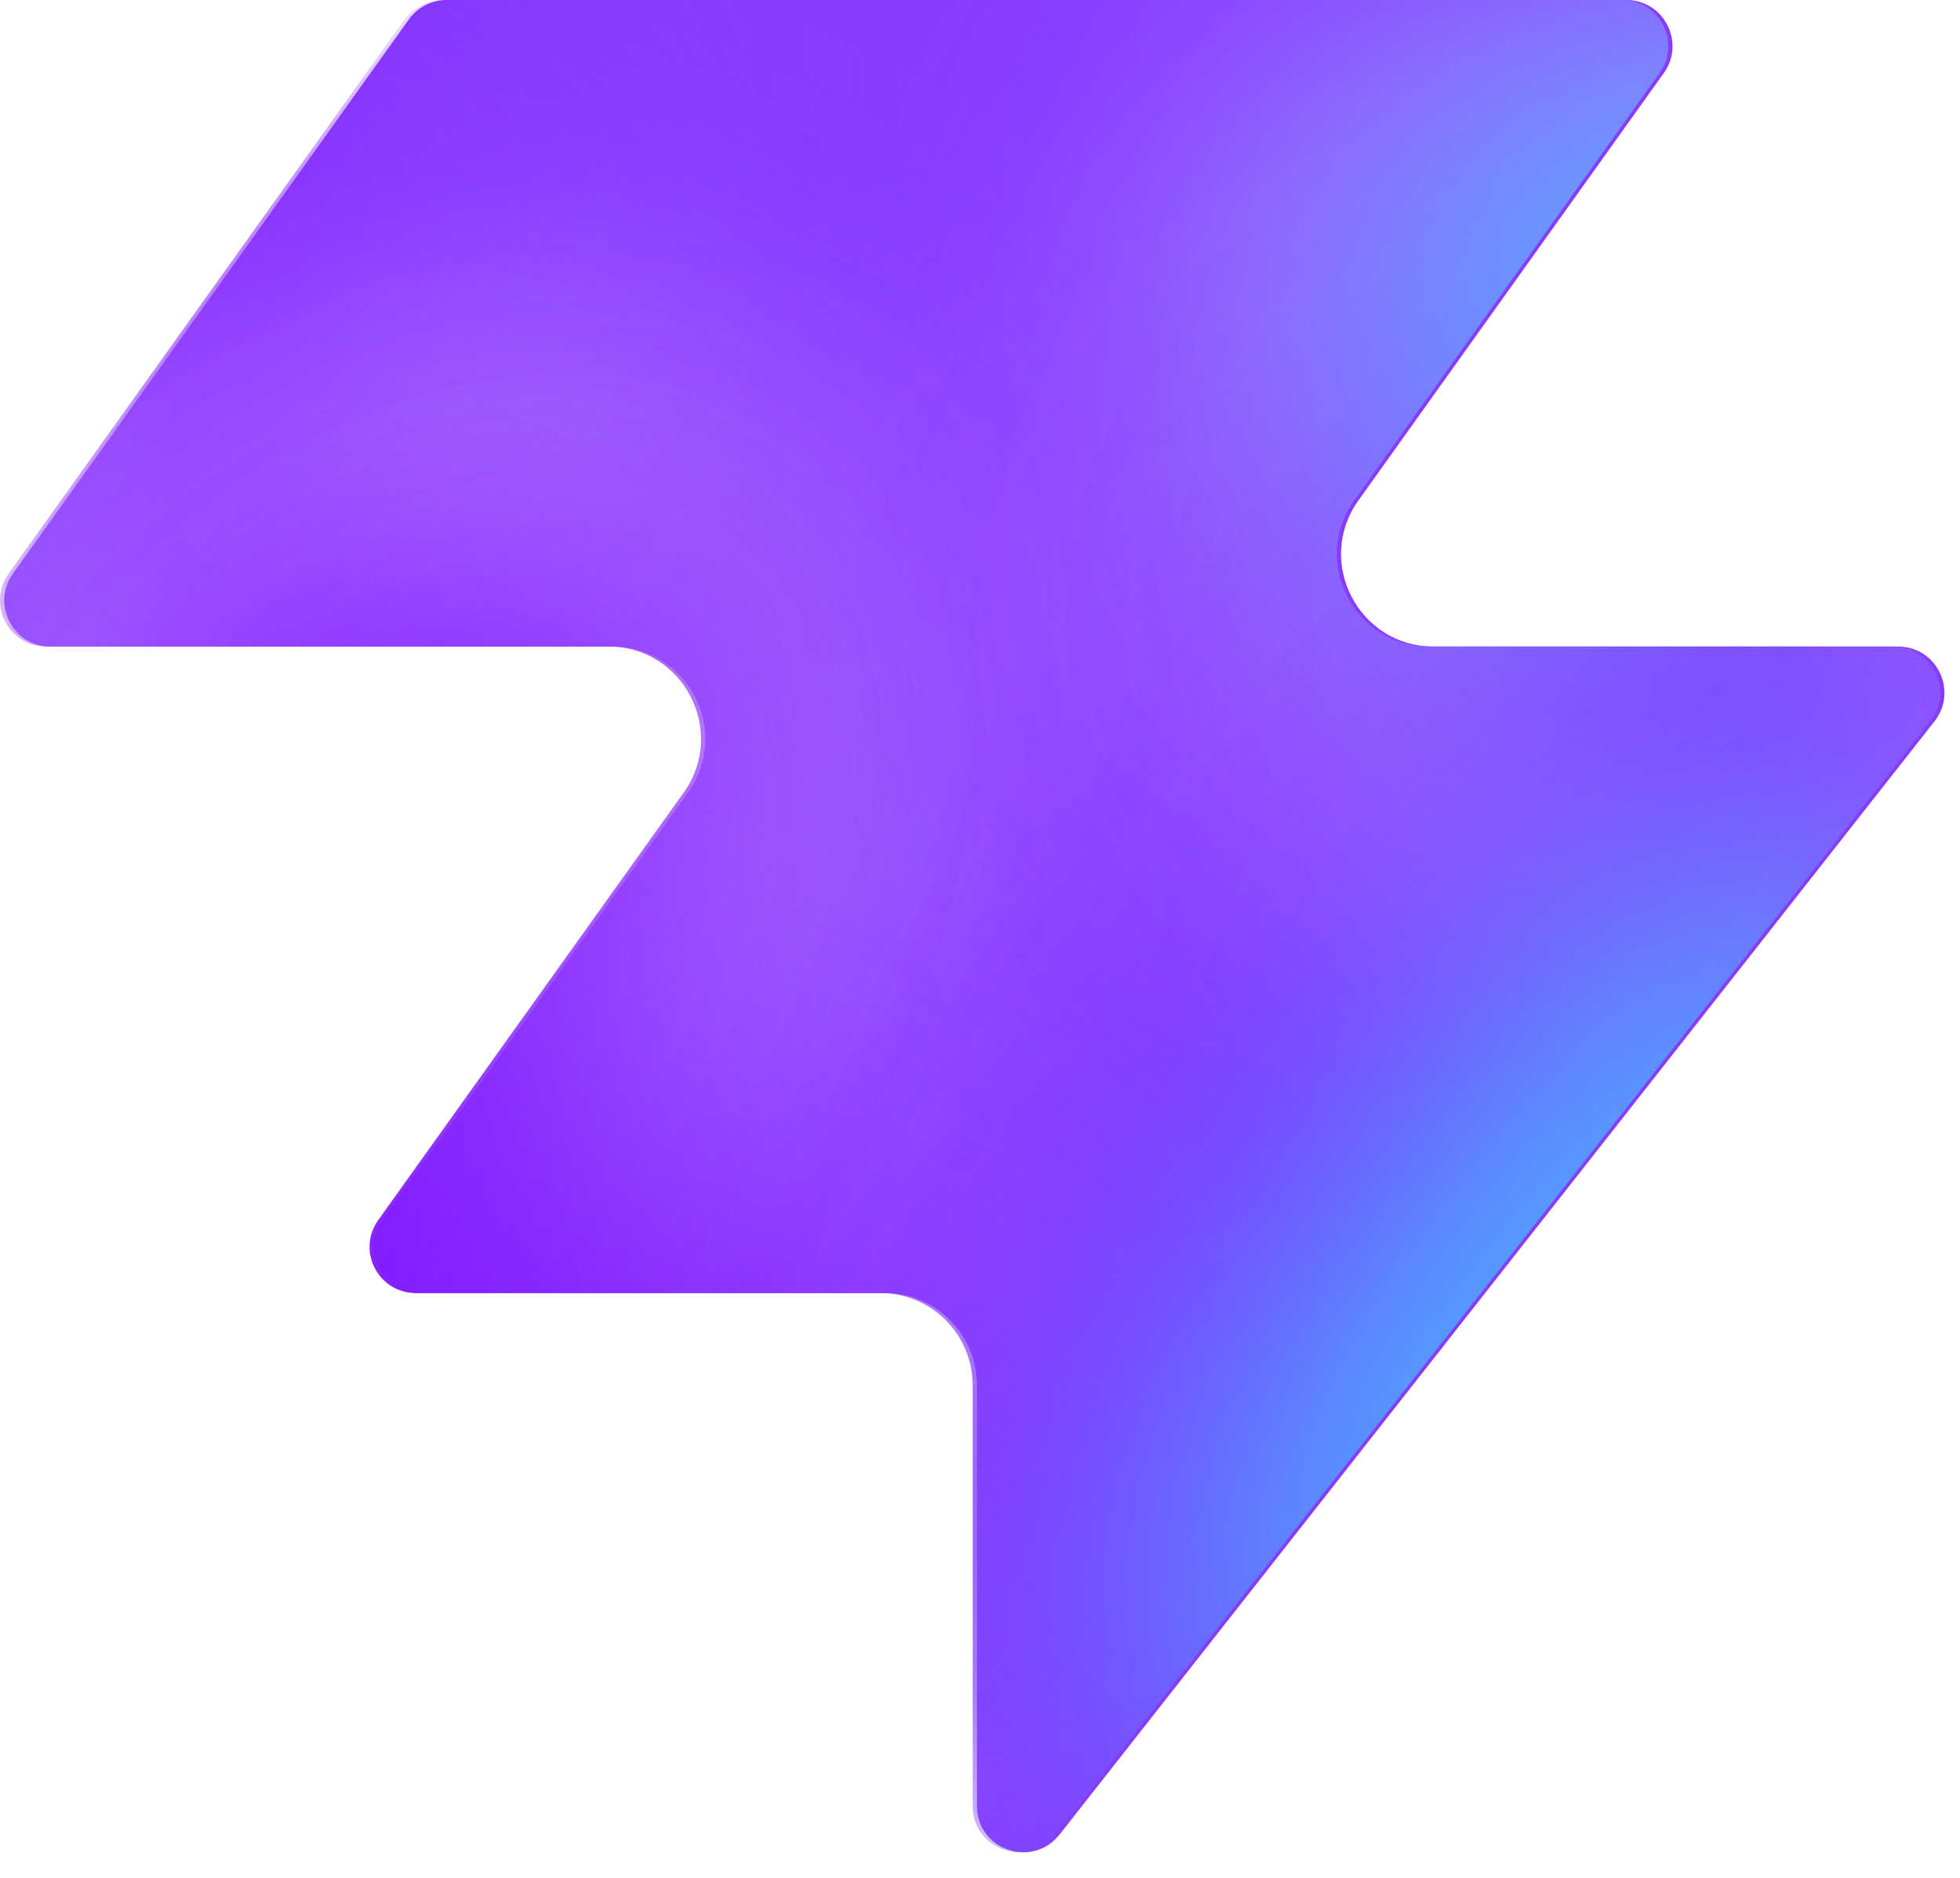
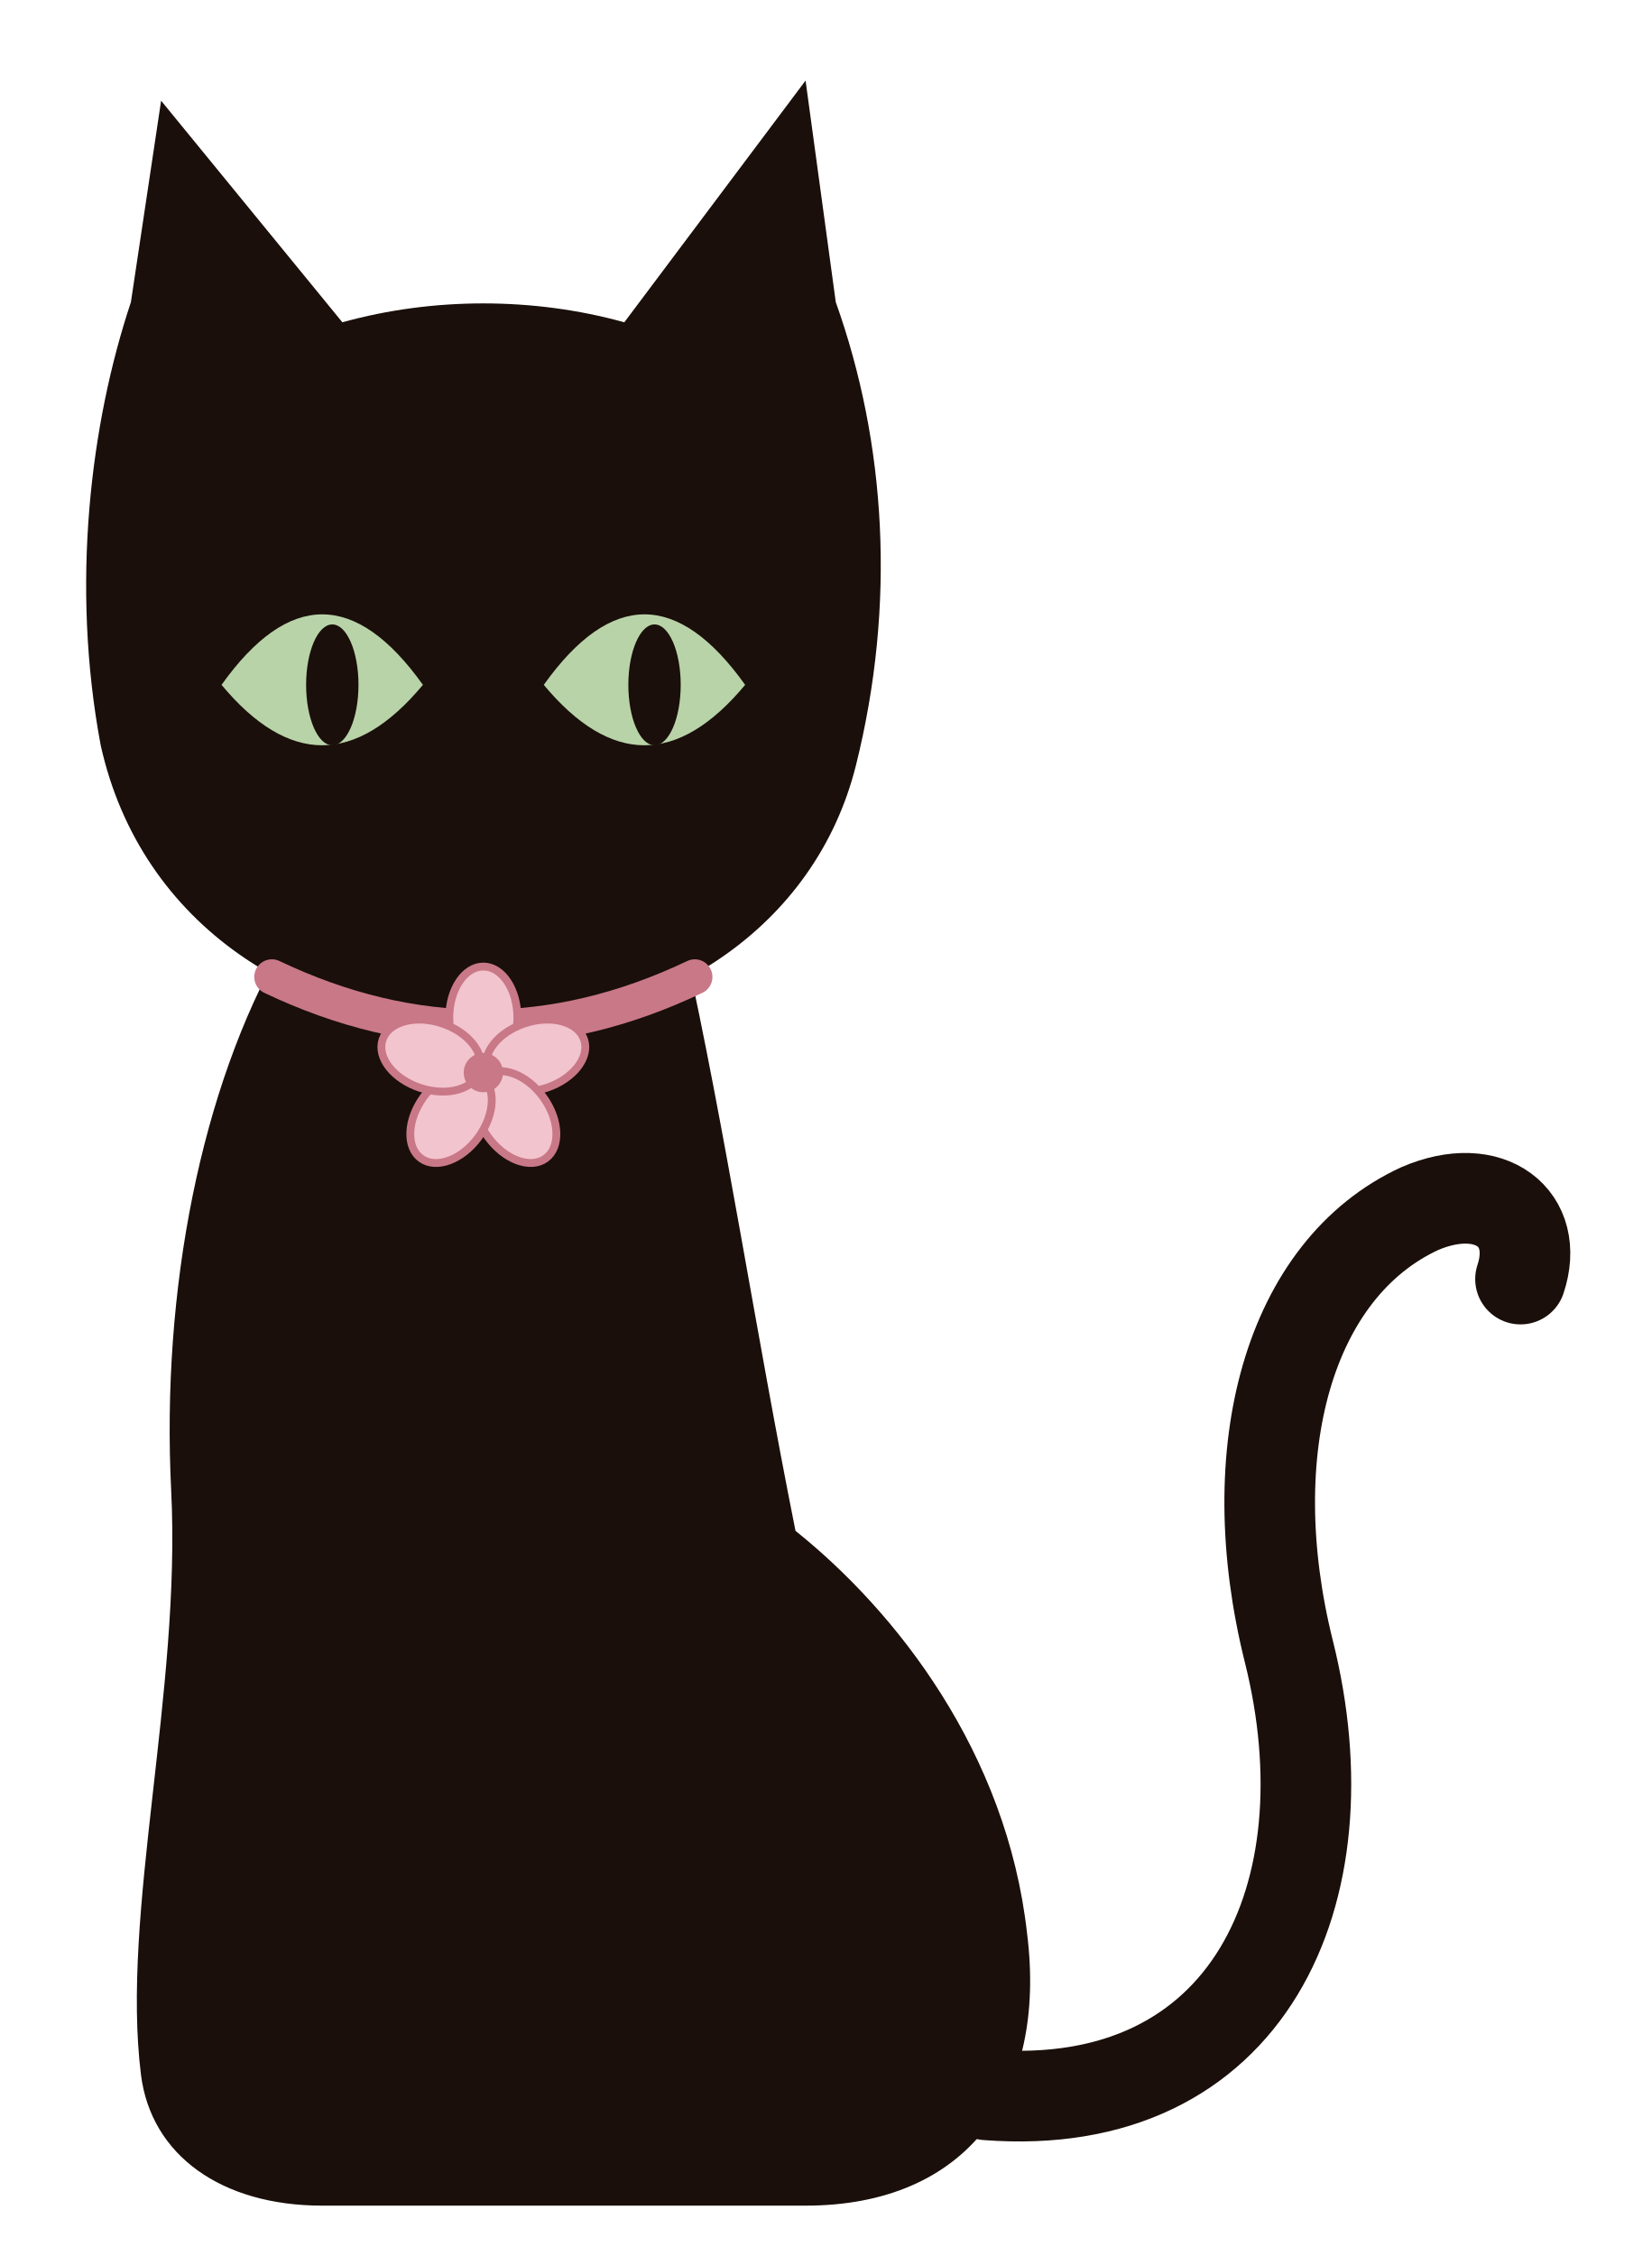
- <svg xmlns="http://www.w3.org/2000/svg" width="48" height="46" fill="none" viewBox="0 0 48 46">
-   <path fill="#863bff" d="M25.946 44.938c-.664.845-2.021.375-2.021-.698V33.937a2.26 2.26 0 0 0-2.262-2.262H10.287c-.92 0-1.456-1.04-.92-1.788l7.48-10.471c1.07-1.497 0-3.578-1.842-3.578H1.237c-.92 0-1.456-1.04-.92-1.788L10.013.474c.214-.297.556-.474.92-.474h28.894c.92 0 1.456 1.04.92 1.788l-7.48 10.471c-1.07 1.498 0 3.579 1.842 3.579h11.377c.943 0 1.473 1.088.89 1.83L25.947 44.94z" style="fill:#863bff;fill:color(display-p3 .525 .23 1);fill-opacity:1" />
-   <mask id="a" width="48" height="46" x="0" y="0" maskUnits="userSpaceOnUse" style="mask-type:alpha">
-     <path fill="#000" d="M25.842 44.938c-.664.844-2.021.375-2.021-.698V33.937a2.26 2.26 0 0 0-2.262-2.262H10.183c-.92 0-1.456-1.04-.92-1.788l7.48-10.471c1.07-1.498 0-3.579-1.842-3.579H1.133c-.92 0-1.456-1.04-.92-1.787L9.91.473c.214-.297.556-.474.92-.474h28.894c.92 0 1.456 1.04.92 1.788l-7.48 10.471c-1.07 1.498 0 3.578 1.842 3.578h11.377c.943 0 1.473 1.088.89 1.832L25.843 44.94z" style="fill:#000;fill-opacity:1" />
-   </mask>
-   <g mask="url(#a)">
-     <g filter="url(#b)">
-       <ellipse cx="5.508" cy="14.704" fill="#ede6ff" rx="5.508" ry="14.704" style="fill:#ede6ff;fill:color(display-p3 .927 .903 1);fill-opacity:1" transform="matrix(.00324 1 1 -.00324 -4.47 31.516)" />
-     </g>
-     <g filter="url(#c)">
-       <ellipse cx="10.399" cy="29.851" fill="#ede6ff" rx="10.399" ry="29.851" style="fill:#ede6ff;fill:color(display-p3 .927 .903 1);fill-opacity:1" transform="matrix(.00324 1 1 -.00324 -39.328 7.883)" />
-     </g>
-     <g filter="url(#d)">
-       <ellipse cx="5.508" cy="30.487" fill="#7e14ff" rx="5.508" ry="30.487" style="fill:#7e14ff;fill:color(display-p3 .492 .077 1);fill-opacity:1" transform="rotate(89.814 -25.913 -14.639)scale(1 -1)" />
-     </g>
-     <g filter="url(#e)">
-       <ellipse cx="5.508" cy="30.599" fill="#7e14ff" rx="5.508" ry="30.599" style="fill:#7e14ff;fill:color(display-p3 .492 .077 1);fill-opacity:1" transform="rotate(89.814 -32.644 -3.334)scale(1 -1)" />
-     </g>
-     <g filter="url(#f)">
-       <ellipse cx="5.508" cy="30.599" fill="#7e14ff" rx="5.508" ry="30.599" style="fill:#7e14ff;fill:color(display-p3 .492 .077 1);fill-opacity:1" transform="matrix(.00324 1 1 -.00324 -34.34 30.47)" />
-     </g>
-     <g filter="url(#g)">
-       <ellipse cx="14.072" cy="22.078" fill="#ede6ff" rx="14.072" ry="22.078" style="fill:#ede6ff;fill:color(display-p3 .927 .903 1);fill-opacity:1" transform="rotate(93.35 24.506 48.493)scale(-1 1)" />
-     </g>
-     <g filter="url(#h)">
-       <ellipse cx="3.47" cy="21.501" fill="#7e14ff" rx="3.47" ry="21.501" style="fill:#7e14ff;fill:color(display-p3 .492 .077 1);fill-opacity:1" transform="rotate(89.009 28.708 47.59)scale(-1 1)" />
-     </g>
-     <g filter="url(#i)">
-       <ellipse cx="3.47" cy="21.501" fill="#7e14ff" rx="3.47" ry="21.501" style="fill:#7e14ff;fill:color(display-p3 .492 .077 1);fill-opacity:1" transform="rotate(89.009 28.708 47.59)scale(-1 1)" />
-     </g>
-     <g filter="url(#j)">
-       <ellipse cx=".387" cy="8.972" fill="#7e14ff" rx="4.407" ry="29.108" style="fill:#7e14ff;fill:color(display-p3 .492 .077 1);fill-opacity:1" transform="rotate(39.51 .387 8.972)" />
-     </g>
-     <g filter="url(#k)">
-       <ellipse cx="47.523" cy="-6.092" fill="#7e14ff" rx="4.407" ry="29.108" style="fill:#7e14ff;fill:color(display-p3 .492 .077 1);fill-opacity:1" transform="rotate(37.892 47.523 -6.092)" />
-     </g>
-     <g filter="url(#l)">
-       <ellipse cx="41.412" cy="6.333" fill="#47bfff" rx="5.971" ry="9.665" style="fill:#47bfff;fill:color(display-p3 .28 .748 1);fill-opacity:1" transform="rotate(37.892 41.412 6.333)" />
-     </g>
-     <g filter="url(#m)">
-       <ellipse cx="-1.879" cy="38.332" fill="#7e14ff" rx="4.407" ry="29.108" style="fill:#7e14ff;fill:color(display-p3 .492 .077 1);fill-opacity:1" transform="rotate(37.892 -1.88 38.332)" />
-     </g>
-     <g filter="url(#n)">
-       <ellipse cx="-1.879" cy="38.332" fill="#7e14ff" rx="4.407" ry="29.108" style="fill:#7e14ff;fill:color(display-p3 .492 .077 1);fill-opacity:1" transform="rotate(37.892 -1.88 38.332)" />
-     </g>
-     <g filter="url(#o)">
-       <ellipse cx="35.651" cy="29.907" fill="#7e14ff" rx="4.407" ry="29.108" style="fill:#7e14ff;fill:color(display-p3 .492 .077 1);fill-opacity:1" transform="rotate(37.892 35.651 29.907)" />
-     </g>
-     <g filter="url(#p)">
-       <ellipse cx="38.418" cy="32.4" fill="#47bfff" rx="5.971" ry="15.297" style="fill:#47bfff;fill:color(display-p3 .28 .748 1);fill-opacity:1" transform="rotate(37.892 38.418 32.4)" />
-     </g>
+ <svg xmlns="http://www.w3.org/2000/svg" viewBox="50 8 164 224">
+   <path d="M148,216 C174,218 184,196 178,172 C173,152 178,134 191,128 C198,125 203,129 201,135" fill="none" stroke="#1a0f0a" stroke-width="9" stroke-linecap="round" />
+   <path d="M78,102 C70,116 66,136 67,156 C68,176 62,198 64,214 C65,222 72,227 82,227 L130,227 C146,227 154,216 152,200 C150,182 139,168 129,160 C125,140 122,120 118,102 Z" fill="#1a0f0a" />
+   <path d="M60,82 C57,66 59,50 63,38 L66,18 L84,40 C93,37.5 103,37.5 112,40 L130,16 L133,38 C138,52 139,68 135,84 C131,100 116,110 98,110 C80,110 64,100 60,82 Z" fill="#1a0f0a" />
+   <path d="M72,76 Q82,62 92,76 Q82,88 72,76 Z" fill="#b9d3a8" />
+   <path d="M104,76 Q114,62 124,76 Q114,88 104,76 Z" fill="#b9d3a8" />
+   <ellipse cx="83" cy="76" rx="2.6" ry="6" fill="#1a0f0a" />
+   <ellipse cx="115" cy="76" rx="2.6" ry="6" fill="#1a0f0a" />
+   <path d="M77,105 Q98,115 119,105" fill="none" stroke="#c97888" stroke-width="3.5" stroke-linecap="round" />
+   <g transform="translate(98,114.5) scale(1.3)">
+     <ellipse cx="0" cy="-4.2" rx="2.6" ry="3.9" transform="rotate(0)" fill="#f2c4ce" stroke="#c97888" stroke-width=".6" />
+     <ellipse cx="0" cy="-4.2" rx="2.6" ry="3.9" transform="rotate(72)" fill="#f2c4ce" stroke="#c97888" stroke-width=".6" />
+     <ellipse cx="0" cy="-4.2" rx="2.6" ry="3.9" transform="rotate(144)" fill="#f2c4ce" stroke="#c97888" stroke-width=".6" />
+     <ellipse cx="0" cy="-4.2" rx="2.6" ry="3.9" transform="rotate(216)" fill="#f2c4ce" stroke="#c97888" stroke-width=".6" />
+     <ellipse cx="0" cy="-4.2" rx="2.6" ry="3.9" transform="rotate(288)" fill="#f2c4ce" stroke="#c97888" stroke-width=".6" />
+     <circle r="1.5" fill="#c97888" />
  </g>
-   <defs>
-     <filter id="b" width="60.045" height="41.654" x="-19.77" y="16.149" color-interpolation-filters="sRGB" filterUnits="userSpaceOnUse">
-       <feFlood flood-opacity="0" result="BackgroundImageFix" />
-       <feBlend in="SourceGraphic" in2="BackgroundImageFix" result="shape" />
-       <feGaussianBlur result="effect1_foregroundBlur_2002_17158" stdDeviation="7.659" />
-     </filter>
-     <filter id="c" width="90.34" height="51.437" x="-54.613" y="-7.533" color-interpolation-filters="sRGB" filterUnits="userSpaceOnUse">
-       <feFlood flood-opacity="0" result="BackgroundImageFix" />
-       <feBlend in="SourceGraphic" in2="BackgroundImageFix" result="shape" />
-       <feGaussianBlur result="effect1_foregroundBlur_2002_17158" stdDeviation="7.659" />
-     </filter>
-     <filter id="d" width="79.355" height="29.4" x="-49.64" y="2.03" color-interpolation-filters="sRGB" filterUnits="userSpaceOnUse">
-       <feFlood flood-opacity="0" result="BackgroundImageFix" />
-       <feBlend in="SourceGraphic" in2="BackgroundImageFix" result="shape" />
-       <feGaussianBlur result="effect1_foregroundBlur_2002_17158" stdDeviation="4.596" />
-     </filter>
-     <filter id="e" width="79.579" height="29.4" x="-45.045" y="20.029" color-interpolation-filters="sRGB" filterUnits="userSpaceOnUse">
-       <feFlood flood-opacity="0" result="BackgroundImageFix" />
-       <feBlend in="SourceGraphic" in2="BackgroundImageFix" result="shape" />
-       <feGaussianBlur result="effect1_foregroundBlur_2002_17158" stdDeviation="4.596" />
-     </filter>
-     <filter id="f" width="79.579" height="29.4" x="-43.513" y="21.178" color-interpolation-filters="sRGB" filterUnits="userSpaceOnUse">
-       <feFlood flood-opacity="0" result="BackgroundImageFix" />
-       <feBlend in="SourceGraphic" in2="BackgroundImageFix" result="shape" />
-       <feGaussianBlur result="effect1_foregroundBlur_2002_17158" stdDeviation="4.596" />
-     </filter>
-     <filter id="g" width="74.749" height="58.852" x="15.756" y="-17.901" color-interpolation-filters="sRGB" filterUnits="userSpaceOnUse">
-       <feFlood flood-opacity="0" result="BackgroundImageFix" />
-       <feBlend in="SourceGraphic" in2="BackgroundImageFix" result="shape" />
-       <feGaussianBlur result="effect1_foregroundBlur_2002_17158" stdDeviation="7.659" />
-     </filter>
-     <filter id="h" width="61.377" height="25.362" x="23.548" y="2.284" color-interpolation-filters="sRGB" filterUnits="userSpaceOnUse">
-       <feFlood flood-opacity="0" result="BackgroundImageFix" />
-       <feBlend in="SourceGraphic" in2="BackgroundImageFix" result="shape" />
-       <feGaussianBlur result="effect1_foregroundBlur_2002_17158" stdDeviation="4.596" />
-     </filter>
-     <filter id="i" width="61.377" height="25.362" x="23.548" y="2.284" color-interpolation-filters="sRGB" filterUnits="userSpaceOnUse">
-       <feFlood flood-opacity="0" result="BackgroundImageFix" />
-       <feBlend in="SourceGraphic" in2="BackgroundImageFix" result="shape" />
-       <feGaussianBlur result="effect1_foregroundBlur_2002_17158" stdDeviation="4.596" />
-     </filter>
-     <filter id="j" width="56.045" height="63.649" x="-27.636" y="-22.853" color-interpolation-filters="sRGB" filterUnits="userSpaceOnUse">
-       <feFlood flood-opacity="0" result="BackgroundImageFix" />
-       <feBlend in="SourceGraphic" in2="BackgroundImageFix" result="shape" />
-       <feGaussianBlur result="effect1_foregroundBlur_2002_17158" stdDeviation="4.596" />
-     </filter>
-     <filter id="k" width="54.814" height="64.646" x="20.116" y="-38.415" color-interpolation-filters="sRGB" filterUnits="userSpaceOnUse">
-       <feFlood flood-opacity="0" result="BackgroundImageFix" />
-       <feBlend in="SourceGraphic" in2="BackgroundImageFix" result="shape" />
-       <feGaussianBlur result="effect1_foregroundBlur_2002_17158" stdDeviation="4.596" />
-     </filter>
-     <filter id="l" width="33.541" height="35.313" x="24.641" y="-11.323" color-interpolation-filters="sRGB" filterUnits="userSpaceOnUse">
-       <feFlood flood-opacity="0" result="BackgroundImageFix" />
-       <feBlend in="SourceGraphic" in2="BackgroundImageFix" result="shape" />
-       <feGaussianBlur result="effect1_foregroundBlur_2002_17158" stdDeviation="4.596" />
-     </filter>
-     <filter id="m" width="54.814" height="64.646" x="-29.286" y="6.009" color-interpolation-filters="sRGB" filterUnits="userSpaceOnUse">
-       <feFlood flood-opacity="0" result="BackgroundImageFix" />
-       <feBlend in="SourceGraphic" in2="BackgroundImageFix" result="shape" />
-       <feGaussianBlur result="effect1_foregroundBlur_2002_17158" stdDeviation="4.596" />
-     </filter>
-     <filter id="n" width="54.814" height="64.646" x="-29.286" y="6.009" color-interpolation-filters="sRGB" filterUnits="userSpaceOnUse">
-       <feFlood flood-opacity="0" result="BackgroundImageFix" />
-       <feBlend in="SourceGraphic" in2="BackgroundImageFix" result="shape" />
-       <feGaussianBlur result="effect1_foregroundBlur_2002_17158" stdDeviation="4.596" />
-     </filter>
-     <filter id="o" width="54.814" height="64.646" x="8.244" y="-2.416" color-interpolation-filters="sRGB" filterUnits="userSpaceOnUse">
-       <feFlood flood-opacity="0" result="BackgroundImageFix" />
-       <feBlend in="SourceGraphic" in2="BackgroundImageFix" result="shape" />
-       <feGaussianBlur result="effect1_foregroundBlur_2002_17158" stdDeviation="4.596" />
-     </filter>
-     <filter id="p" width="39.409" height="43.623" x="18.713" y="10.588" color-interpolation-filters="sRGB" filterUnits="userSpaceOnUse">
-       <feFlood flood-opacity="0" result="BackgroundImageFix" />
-       <feBlend in="SourceGraphic" in2="BackgroundImageFix" result="shape" />
-       <feGaussianBlur result="effect1_foregroundBlur_2002_17158" stdDeviation="4.596" />
-     </filter>
-   </defs>
</svg>
